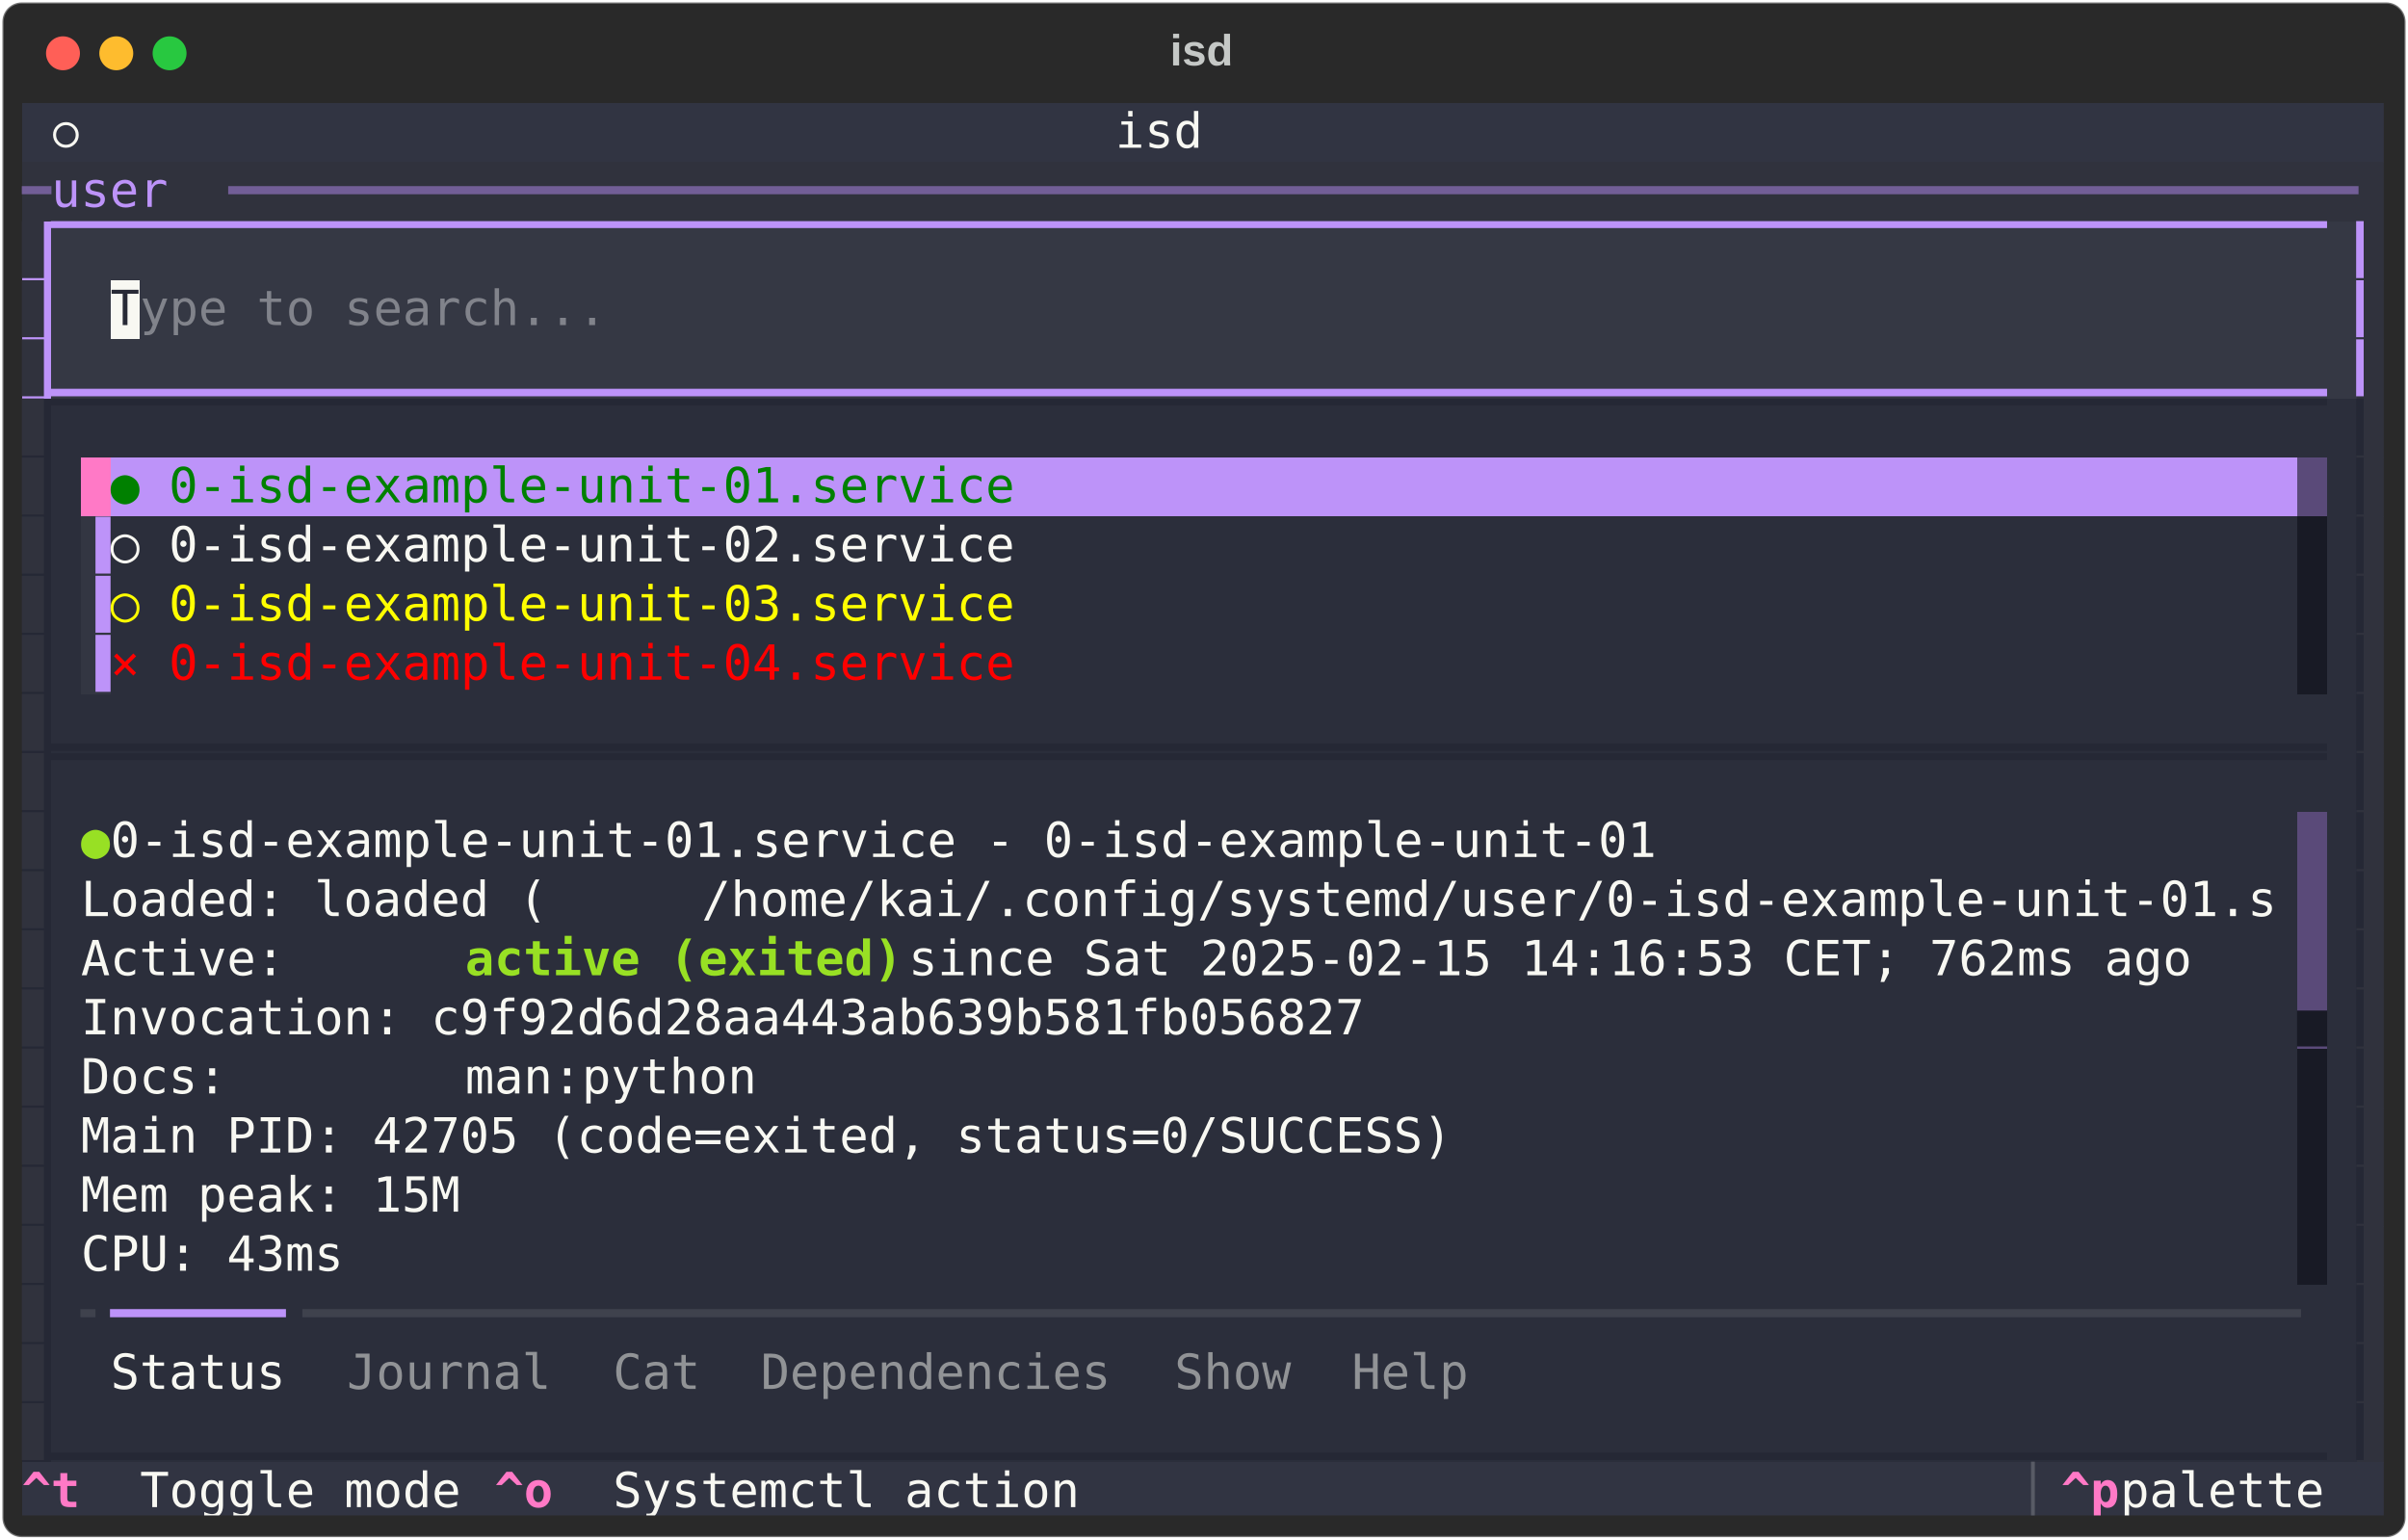
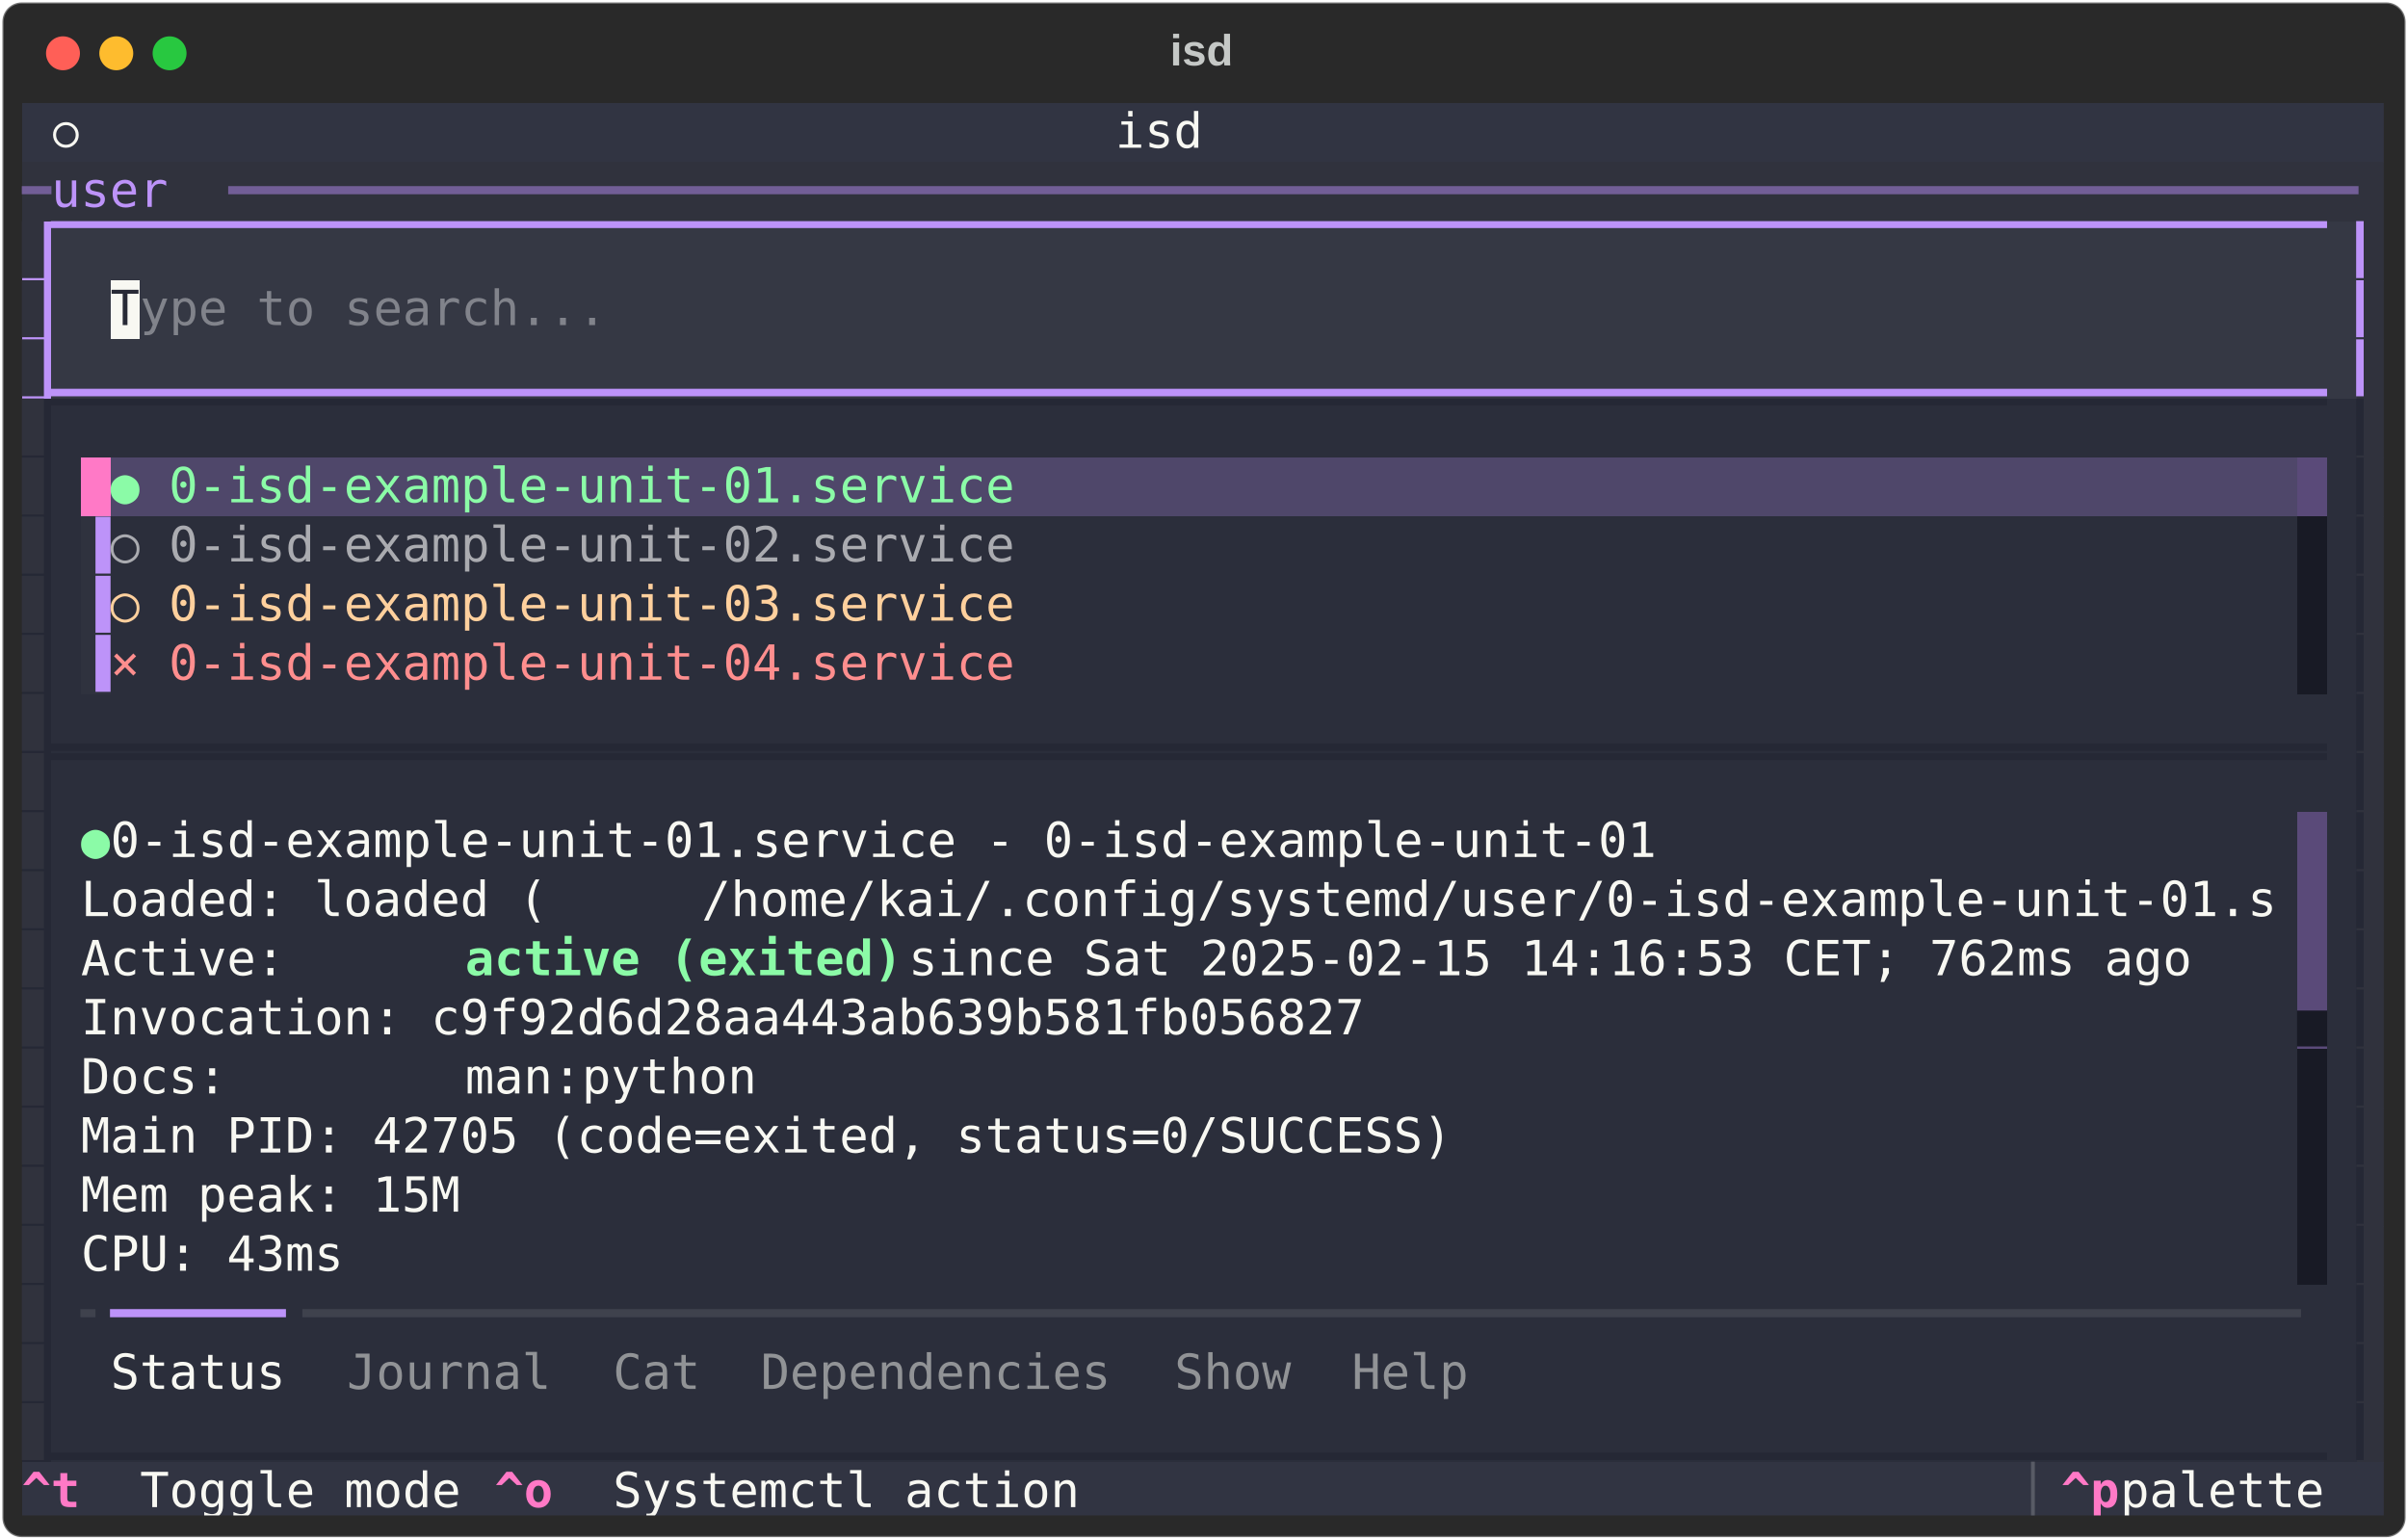
<svg xmlns="http://www.w3.org/2000/svg" class="rich-terminal" viewBox="0 0 994 635.6">
  <style>

    @font-face {
        font-family: "Fira Code";
        src: local("FiraCode-Regular"),
                url("https://cdnjs.cloudflare.com/ajax/libs/firacode/6.2.0/woff2/FiraCode-Regular.woff2") format("woff2"),
                url("https://cdnjs.cloudflare.com/ajax/libs/firacode/6.2.0/woff/FiraCode-Regular.woff") format("woff");
        font-style: normal;
        font-weight: 400;
    }
    @font-face {
        font-family: "Fira Code";
        src: local("FiraCode-Bold"),
                url("https://cdnjs.cloudflare.com/ajax/libs/firacode/6.2.0/woff2/FiraCode-Bold.woff2") format("woff2"),
                url("https://cdnjs.cloudflare.com/ajax/libs/firacode/6.2.0/woff/FiraCode-Bold.woff") format("woff");
        font-style: bold;
        font-weight: 700;
    }

    .terminal-matrix {
        font-family: Fira Code, monospace;
        font-size: 20px;
        line-height: 24.4px;
        font-variant-east-asian: full-width;
    }

    .terminal-title {
        font-size: 18px;
        font-weight: bold;
        font-family: arial;
    }

    .terminal-r1 { fill: #c5c8c6 }
.terminal-r2 { fill: #f8f8f2 }
.terminal-r3 { fill: #725e97 }
.terminal-r4 { fill: #bd93f9 }
.terminal-r5 { fill: #30323d }
.terminal-r6 { fill: #282a36 }
.terminal-r7 { fill: #81838b }
.terminal-r8 { fill: #252835 }
.terminal-r9 { fill: #ff79c6 }
- .terminal-r10 { fill: #008000 }
+ .terminal-r10 { fill: #8bfba7 }
.terminal-r11 { fill: #2b2e3b }
- .terminal-r12 { fill: #ffff00 }
- .terminal-r13 { fill: #ff0000 }
- .terminal-r14 { fill: #98e024;font-weight: bold }
- .terminal-r15 { fill: #181a25 }
- .terminal-r16 { fill: #3f424d }
- .terminal-r17 { fill: #919396 }
- .terminal-r18 { fill: #ff79c6;font-weight: bold }
- .terminal-r19 { fill: #585b65 }
+ .terminal-r12 { fill: #aaabb0 }
+ .terminal-r13 { fill: #ffd09d }
+ .terminal-r14 { fill: #ff8e8e }
+ .terminal-r15 { fill: #8bfba7;font-weight: bold }
+ .terminal-r16 { fill: #181a25 }
+ .terminal-r17 { fill: #3f424d }
+ .terminal-r18 { fill: #919396 }
+ .terminal-r19 { fill: #ff79c6;font-weight: bold }
+ .terminal-r20 { fill: #585b65 }
    </style>
  <defs>
    <clipPath id="terminal-clip-terminal">
      <rect x="0" y="0" width="975.0" height="584.6" />
    </clipPath>
    <clipPath id="terminal-line-0">
      <rect x="0" y="1.5" width="976" height="24.65" />
    </clipPath>
    <clipPath id="terminal-line-1">
      <rect x="0" y="25.9" width="976" height="24.65" />
    </clipPath>
    <clipPath id="terminal-line-2">
      <rect x="0" y="50.3" width="976" height="24.65" />
    </clipPath>
    <clipPath id="terminal-line-3">
      <rect x="0" y="74.7" width="976" height="24.65" />
    </clipPath>
    <clipPath id="terminal-line-4">
      <rect x="0" y="99.1" width="976" height="24.65" />
    </clipPath>
    <clipPath id="terminal-line-5">
      <rect x="0" y="123.5" width="976" height="24.65" />
    </clipPath>
    <clipPath id="terminal-line-6">
      <rect x="0" y="147.9" width="976" height="24.65" />
    </clipPath>
    <clipPath id="terminal-line-7">
      <rect x="0" y="172.3" width="976" height="24.65" />
    </clipPath>
    <clipPath id="terminal-line-8">
      <rect x="0" y="196.7" width="976" height="24.65" />
    </clipPath>
    <clipPath id="terminal-line-9">
      <rect x="0" y="221.1" width="976" height="24.65" />
    </clipPath>
    <clipPath id="terminal-line-10">
      <rect x="0" y="245.5" width="976" height="24.65" />
    </clipPath>
    <clipPath id="terminal-line-11">
      <rect x="0" y="269.9" width="976" height="24.65" />
    </clipPath>
    <clipPath id="terminal-line-12">
      <rect x="0" y="294.3" width="976" height="24.65" />
    </clipPath>
    <clipPath id="terminal-line-13">
      <rect x="0" y="318.7" width="976" height="24.65" />
    </clipPath>
    <clipPath id="terminal-line-14">
      <rect x="0" y="343.1" width="976" height="24.65" />
    </clipPath>
    <clipPath id="terminal-line-15">
      <rect x="0" y="367.5" width="976" height="24.65" />
    </clipPath>
    <clipPath id="terminal-line-16">
      <rect x="0" y="391.9" width="976" height="24.65" />
    </clipPath>
    <clipPath id="terminal-line-17">
      <rect x="0" y="416.3" width="976" height="24.65" />
    </clipPath>
    <clipPath id="terminal-line-18">
      <rect x="0" y="440.7" width="976" height="24.65" />
    </clipPath>
    <clipPath id="terminal-line-19">
      <rect x="0" y="465.1" width="976" height="24.65" />
    </clipPath>
    <clipPath id="terminal-line-20">
      <rect x="0" y="489.5" width="976" height="24.65" />
    </clipPath>
    <clipPath id="terminal-line-21">
      <rect x="0" y="513.9" width="976" height="24.65" />
    </clipPath>
    <clipPath id="terminal-line-22">
      <rect x="0" y="538.3" width="976" height="24.65" />
    </clipPath>
  </defs>
  <rect fill="#292929" stroke="rgba(255,255,255,0.35)" stroke-width="1" x="1" y="1" width="992" height="633.6" rx="8" />
  <text class="terminal-title" fill="#c5c8c6" text-anchor="middle" x="496" y="27">isd</text>
  <g transform="translate(26,22)">
    <circle cx="0" cy="0" r="7" fill="#ff5f57" />
    <circle cx="22" cy="0" r="7" fill="#febc2e" />
    <circle cx="44" cy="0" r="7" fill="#28c840" />
  </g>
  <g transform="translate(9, 41)" clip-path="url(#terminal-clip-terminal)">
    <rect fill="#313442" x="0" y="1.5" width="12.2" height="24.65" shape-rendering="crispEdges" />
    <rect fill="#313442" x="12.2" y="1.5" width="12.2" height="24.65" shape-rendering="crispEdges" />
    <rect fill="#313442" x="24.4" y="1.5" width="61" height="24.65" shape-rendering="crispEdges" />
    <rect fill="#313442" x="85.4" y="1.5" width="12.2" height="24.65" shape-rendering="crispEdges" />
    <rect fill="#313442" x="97.6" y="1.5" width="353.8" height="24.65" shape-rendering="crispEdges" />
    <rect fill="#313442" x="451.4" y="1.5" width="36.6" height="24.65" shape-rendering="crispEdges" />
    <rect fill="#313442" x="488" y="1.5" width="366" height="24.65" shape-rendering="crispEdges" />
    <rect fill="#313442" x="854" y="1.5" width="12.2" height="24.65" shape-rendering="crispEdges" />
    <rect fill="#313442" x="866.2" y="1.5" width="0" height="24.65" shape-rendering="crispEdges" />
    <rect fill="#313442" x="866.2" y="1.5" width="109.8" height="24.65" shape-rendering="crispEdges" />
    <rect fill="#30323d" x="0" y="25.9" width="12.2" height="24.65" shape-rendering="crispEdges" />
    <rect fill="#30323d" x="12.2" y="25.9" width="73.2" height="24.65" shape-rendering="crispEdges" />
    <rect fill="#30323d" x="85.4" y="25.9" width="890.6" height="24.65" shape-rendering="crispEdges" />
    <rect fill="#bd93f9" x="0" y="50.3" width="12.2" height="24.65" shape-rendering="crispEdges" />
    <rect fill="#353844" x="12.2" y="50.3" width="951.6" height="24.65" shape-rendering="crispEdges" />
    <rect fill="#30323d" x="963.8" y="50.3" width="12.2" height="24.65" shape-rendering="crispEdges" />
    <rect fill="#bd93f9" x="0" y="74.7" width="12.2" height="24.65" shape-rendering="crispEdges" />
    <rect fill="#353844" x="12.2" y="74.7" width="24.4" height="24.65" shape-rendering="crispEdges" />
    <rect fill="#f8f8f2" x="36.6" y="74.7" width="12.2" height="24.65" shape-rendering="crispEdges" />
    <rect fill="#353844" x="48.8" y="74.7" width="195.2" height="24.65" shape-rendering="crispEdges" />
    <rect fill="#353844" x="244" y="74.7" width="695.4" height="24.65" shape-rendering="crispEdges" />
    <rect fill="#353844" x="939.4" y="74.7" width="24.4" height="24.65" shape-rendering="crispEdges" />
    <rect fill="#30323d" x="963.8" y="74.7" width="12.2" height="24.65" shape-rendering="crispEdges" />
    <rect fill="#bd93f9" x="0" y="99.1" width="12.2" height="24.65" shape-rendering="crispEdges" />
    <rect fill="#353844" x="12.2" y="99.1" width="951.6" height="24.65" shape-rendering="crispEdges" />
    <rect fill="#30323d" x="963.8" y="99.1" width="12.2" height="24.65" shape-rendering="crispEdges" />
    <rect fill="#252835" x="0" y="123.5" width="12.2" height="24.65" shape-rendering="crispEdges" />
    <rect fill="#2b2e3b" x="12.2" y="123.5" width="951.6" height="24.65" shape-rendering="crispEdges" />
    <rect fill="#30323d" x="963.8" y="123.5" width="12.2" height="24.65" shape-rendering="crispEdges" />
    <rect fill="#252835" x="0" y="147.9" width="12.2" height="24.65" shape-rendering="crispEdges" />
    <rect fill="#2b2e3b" x="12.2" y="147.9" width="12.2" height="24.65" shape-rendering="crispEdges" />
    <rect fill="#ff79c6" x="24.4" y="147.9" width="12.2" height="24.65" shape-rendering="crispEdges" />
-     <rect fill="#bd93f9" x="36.6" y="147.9" width="390.4" height="24.65" shape-rendering="crispEdges" />
-     <rect fill="#bd93f9" x="427" y="147.9" width="512.4" height="24.65" shape-rendering="crispEdges" />
+     <rect fill="#4f476a" x="36.6" y="147.9" width="390.4" height="24.65" shape-rendering="crispEdges" />
+     <rect fill="#4f476a" x="427" y="147.9" width="512.4" height="24.65" shape-rendering="crispEdges" />
    <rect fill="#5a4a79" x="939.4" y="147.9" width="12.2" height="24.65" shape-rendering="crispEdges" />
    <rect fill="#2b2e3b" x="951.6" y="147.9" width="12.2" height="24.65" shape-rendering="crispEdges" />
    <rect fill="#30323d" x="963.8" y="147.9" width="12.2" height="24.65" shape-rendering="crispEdges" />
    <rect fill="#252835" x="0" y="172.3" width="12.2" height="24.65" shape-rendering="crispEdges" />
    <rect fill="#2b2e3b" x="12.2" y="172.3" width="12.2" height="24.65" shape-rendering="crispEdges" />
-     <rect fill="#333642" x="24.4" y="172.3" width="12.2" height="24.65" shape-rendering="crispEdges" />
+     <rect fill="#2f323e" x="24.4" y="172.3" width="12.2" height="24.65" shape-rendering="crispEdges" />
    <rect fill="#2b2e3b" x="36.6" y="172.3" width="390.4" height="24.65" shape-rendering="crispEdges" />
    <rect fill="#2b2e3b" x="427" y="172.3" width="512.4" height="24.65" shape-rendering="crispEdges" />
    <rect fill="#181a25" x="939.4" y="172.3" width="12.2" height="24.65" shape-rendering="crispEdges" />
    <rect fill="#2b2e3b" x="951.6" y="172.3" width="12.2" height="24.65" shape-rendering="crispEdges" />
    <rect fill="#30323d" x="963.8" y="172.3" width="12.2" height="24.65" shape-rendering="crispEdges" />
    <rect fill="#252835" x="0" y="196.7" width="12.2" height="24.65" shape-rendering="crispEdges" />
    <rect fill="#2b2e3b" x="12.2" y="196.7" width="12.2" height="24.65" shape-rendering="crispEdges" />
-     <rect fill="#333642" x="24.4" y="196.7" width="12.2" height="24.65" shape-rendering="crispEdges" />
+     <rect fill="#2f323e" x="24.4" y="196.7" width="12.2" height="24.65" shape-rendering="crispEdges" />
    <rect fill="#2b2e3b" x="36.6" y="196.7" width="390.4" height="24.65" shape-rendering="crispEdges" />
    <rect fill="#2b2e3b" x="427" y="196.7" width="512.4" height="24.65" shape-rendering="crispEdges" />
    <rect fill="#181a25" x="939.4" y="196.7" width="12.2" height="24.65" shape-rendering="crispEdges" />
    <rect fill="#2b2e3b" x="951.6" y="196.7" width="12.2" height="24.65" shape-rendering="crispEdges" />
    <rect fill="#30323d" x="963.8" y="196.7" width="12.2" height="24.65" shape-rendering="crispEdges" />
    <rect fill="#252835" x="0" y="221.1" width="12.2" height="24.65" shape-rendering="crispEdges" />
    <rect fill="#2b2e3b" x="12.2" y="221.1" width="12.2" height="24.65" shape-rendering="crispEdges" />
-     <rect fill="#333642" x="24.4" y="221.1" width="12.2" height="24.65" shape-rendering="crispEdges" />
+     <rect fill="#2f323e" x="24.4" y="221.1" width="12.2" height="24.65" shape-rendering="crispEdges" />
    <rect fill="#2b2e3b" x="36.6" y="221.1" width="390.4" height="24.65" shape-rendering="crispEdges" />
    <rect fill="#2b2e3b" x="427" y="221.1" width="512.4" height="24.65" shape-rendering="crispEdges" />
    <rect fill="#181a25" x="939.4" y="221.1" width="12.2" height="24.65" shape-rendering="crispEdges" />
    <rect fill="#2b2e3b" x="951.6" y="221.1" width="12.2" height="24.65" shape-rendering="crispEdges" />
    <rect fill="#30323d" x="963.8" y="221.1" width="12.2" height="24.65" shape-rendering="crispEdges" />
    <rect fill="#252835" x="0" y="245.5" width="12.2" height="24.65" shape-rendering="crispEdges" />
    <rect fill="#2b2e3b" x="12.2" y="245.5" width="951.6" height="24.65" shape-rendering="crispEdges" />
    <rect fill="#30323d" x="963.8" y="245.5" width="12.2" height="24.65" shape-rendering="crispEdges" />
    <rect fill="#252835" x="0" y="269.9" width="12.2" height="24.65" shape-rendering="crispEdges" />
    <rect fill="#2b2e3b" x="12.2" y="269.9" width="951.6" height="24.65" shape-rendering="crispEdges" />
    <rect fill="#30323d" x="963.8" y="269.9" width="12.2" height="24.65" shape-rendering="crispEdges" />
    <rect fill="#252835" x="0" y="294.3" width="12.2" height="24.65" shape-rendering="crispEdges" />
    <rect fill="#2b2e3b" x="12.2" y="294.3" width="12.2" height="24.65" shape-rendering="crispEdges" />
    <rect fill="#2b2e3b" x="24.4" y="294.3" width="12.2" height="24.65" shape-rendering="crispEdges" />
    <rect fill="#2b2e3b" x="36.6" y="294.3" width="902.8" height="24.65" shape-rendering="crispEdges" />
    <rect fill="#5a4a79" x="939.4" y="294.3" width="12.2" height="24.65" shape-rendering="crispEdges" />
    <rect fill="#2b2e3b" x="951.6" y="294.3" width="12.2" height="24.65" shape-rendering="crispEdges" />
    <rect fill="#30323d" x="963.8" y="294.3" width="12.2" height="24.65" shape-rendering="crispEdges" />
    <rect fill="#252835" x="0" y="318.7" width="12.2" height="24.65" shape-rendering="crispEdges" />
    <rect fill="#2b2e3b" x="12.2" y="318.7" width="12.2" height="24.65" shape-rendering="crispEdges" />
    <rect fill="#2b2e3b" x="24.4" y="318.7" width="256.2" height="24.65" shape-rendering="crispEdges" />
    <rect fill="#2b2e3b" x="280.6" y="318.7" width="658.8" height="24.65" shape-rendering="crispEdges" />
    <rect fill="#5a4a79" x="939.4" y="318.7" width="12.2" height="24.65" shape-rendering="crispEdges" />
    <rect fill="#2b2e3b" x="951.6" y="318.7" width="12.2" height="24.65" shape-rendering="crispEdges" />
    <rect fill="#30323d" x="963.8" y="318.7" width="12.2" height="24.65" shape-rendering="crispEdges" />
    <rect fill="#252835" x="0" y="343.1" width="12.2" height="24.65" shape-rendering="crispEdges" />
    <rect fill="#2b2e3b" x="12.2" y="343.1" width="12.2" height="24.65" shape-rendering="crispEdges" />
    <rect fill="#2b2e3b" x="24.4" y="343.1" width="158.6" height="24.65" shape-rendering="crispEdges" />
    <rect fill="#2b2e3b" x="183" y="343.1" width="183" height="24.65" shape-rendering="crispEdges" />
    <rect fill="#2b2e3b" x="366" y="343.1" width="573.4" height="24.65" shape-rendering="crispEdges" />
    <rect fill="#5a4a79" x="939.4" y="343.1" width="12.2" height="24.65" shape-rendering="crispEdges" />
    <rect fill="#2b2e3b" x="951.6" y="343.1" width="12.2" height="24.65" shape-rendering="crispEdges" />
    <rect fill="#30323d" x="963.8" y="343.1" width="12.2" height="24.65" shape-rendering="crispEdges" />
    <rect fill="#252835" x="0" y="367.5" width="12.2" height="24.65" shape-rendering="crispEdges" />
    <rect fill="#2b2e3b" x="12.2" y="367.5" width="12.2" height="24.65" shape-rendering="crispEdges" />
    <rect fill="#2b2e3b" x="24.4" y="367.5" width="915" height="24.65" shape-rendering="crispEdges" />
    <rect fill="#5a4a79" x="939.4" y="367.5" width="12.2" height="24.65" shape-rendering="crispEdges" />
    <rect fill="#2b2e3b" x="951.6" y="367.5" width="12.2" height="24.65" shape-rendering="crispEdges" />
    <rect fill="#30323d" x="963.8" y="367.5" width="12.2" height="24.65" shape-rendering="crispEdges" />
    <rect fill="#252835" x="0" y="391.9" width="12.2" height="24.65" shape-rendering="crispEdges" />
    <rect fill="#2b2e3b" x="12.2" y="391.9" width="12.2" height="24.65" shape-rendering="crispEdges" />
    <rect fill="#2b2e3b" x="24.4" y="391.9" width="158.6" height="24.65" shape-rendering="crispEdges" />
    <rect fill="#2b2e3b" x="183" y="391.9" width="122" height="24.65" shape-rendering="crispEdges" />
    <rect fill="#2b2e3b" x="305" y="391.9" width="634.4" height="24.65" shape-rendering="crispEdges" />
    <rect fill="#181a25" x="939.4" y="391.9" width="12.2" height="24.65" shape-rendering="crispEdges" />
    <rect fill="#2b2e3b" x="951.6" y="391.9" width="12.2" height="24.65" shape-rendering="crispEdges" />
    <rect fill="#30323d" x="963.8" y="391.9" width="12.2" height="24.65" shape-rendering="crispEdges" />
    <rect fill="#252835" x="0" y="416.3" width="12.2" height="24.65" shape-rendering="crispEdges" />
    <rect fill="#2b2e3b" x="12.2" y="416.3" width="12.2" height="24.65" shape-rendering="crispEdges" />
    <rect fill="#2b2e3b" x="24.4" y="416.3" width="915" height="24.65" shape-rendering="crispEdges" />
    <rect fill="#181a25" x="939.4" y="416.3" width="12.2" height="24.65" shape-rendering="crispEdges" />
    <rect fill="#2b2e3b" x="951.6" y="416.3" width="12.2" height="24.65" shape-rendering="crispEdges" />
    <rect fill="#30323d" x="963.8" y="416.3" width="12.2" height="24.65" shape-rendering="crispEdges" />
    <rect fill="#252835" x="0" y="440.7" width="12.2" height="24.65" shape-rendering="crispEdges" />
    <rect fill="#2b2e3b" x="12.2" y="440.7" width="12.2" height="24.65" shape-rendering="crispEdges" />
    <rect fill="#2b2e3b" x="24.4" y="440.7" width="915" height="24.65" shape-rendering="crispEdges" />
    <rect fill="#181a25" x="939.4" y="440.7" width="12.2" height="24.65" shape-rendering="crispEdges" />
    <rect fill="#2b2e3b" x="951.6" y="440.7" width="12.2" height="24.65" shape-rendering="crispEdges" />
    <rect fill="#30323d" x="963.8" y="440.7" width="12.2" height="24.65" shape-rendering="crispEdges" />
    <rect fill="#252835" x="0" y="465.1" width="12.2" height="24.65" shape-rendering="crispEdges" />
    <rect fill="#2b2e3b" x="12.2" y="465.1" width="12.2" height="24.65" shape-rendering="crispEdges" />
    <rect fill="#2b2e3b" x="24.4" y="465.1" width="915" height="24.65" shape-rendering="crispEdges" />
    <rect fill="#181a25" x="939.4" y="465.1" width="12.2" height="24.65" shape-rendering="crispEdges" />
    <rect fill="#2b2e3b" x="951.6" y="465.1" width="12.2" height="24.65" shape-rendering="crispEdges" />
    <rect fill="#30323d" x="963.8" y="465.1" width="12.2" height="24.65" shape-rendering="crispEdges" />
    <rect fill="#252835" x="0" y="489.5" width="12.2" height="24.65" shape-rendering="crispEdges" />
    <rect fill="#2b2e3b" x="12.2" y="489.5" width="12.2" height="24.65" shape-rendering="crispEdges" />
    <rect fill="#2b2e3b" x="24.4" y="489.5" width="12.2" height="24.65" shape-rendering="crispEdges" />
    <rect fill="#2b2e3b" x="36.6" y="489.5" width="73.2" height="24.65" shape-rendering="crispEdges" />
    <rect fill="#2b2e3b" x="109.8" y="489.5" width="841.8" height="24.65" shape-rendering="crispEdges" />
    <rect fill="#2b2e3b" x="951.6" y="489.5" width="12.2" height="24.65" shape-rendering="crispEdges" />
    <rect fill="#30323d" x="963.8" y="489.5" width="12.2" height="24.65" shape-rendering="crispEdges" />
    <rect fill="#252835" x="0" y="513.9" width="12.2" height="24.65" shape-rendering="crispEdges" />
    <rect fill="#2b2e3b" x="12.2" y="513.9" width="24.4" height="24.65" shape-rendering="crispEdges" />
    <rect fill="#2b2e3b" x="36.6" y="513.9" width="73.2" height="24.65" shape-rendering="crispEdges" />
    <rect fill="#2b2e3b" x="109.8" y="513.9" width="24.4" height="24.65" shape-rendering="crispEdges" />
    <rect fill="#2b2e3b" x="134.2" y="513.9" width="85.4" height="24.65" shape-rendering="crispEdges" />
    <rect fill="#2b2e3b" x="219.6" y="513.9" width="24.4" height="24.65" shape-rendering="crispEdges" />
    <rect fill="#2b2e3b" x="244" y="513.9" width="36.6" height="24.65" shape-rendering="crispEdges" />
    <rect fill="#2b2e3b" x="280.6" y="513.9" width="24.4" height="24.65" shape-rendering="crispEdges" />
    <rect fill="#2b2e3b" x="305" y="513.9" width="146.4" height="24.65" shape-rendering="crispEdges" />
    <rect fill="#2b2e3b" x="451.4" y="513.9" width="24.4" height="24.65" shape-rendering="crispEdges" />
    <rect fill="#2b2e3b" x="475.8" y="513.9" width="48.8" height="24.65" shape-rendering="crispEdges" />
    <rect fill="#2b2e3b" x="524.6" y="513.9" width="24.4" height="24.65" shape-rendering="crispEdges" />
    <rect fill="#2b2e3b" x="549" y="513.9" width="48.8" height="24.65" shape-rendering="crispEdges" />
    <rect fill="#2b2e3b" x="597.8" y="513.9" width="366" height="24.65" shape-rendering="crispEdges" />
    <rect fill="#30323d" x="963.8" y="513.9" width="12.2" height="24.65" shape-rendering="crispEdges" />
    <rect fill="#252835" x="0" y="538.3" width="12.2" height="24.65" shape-rendering="crispEdges" />
    <rect fill="#2b2e3b" x="12.2" y="538.3" width="951.6" height="24.65" shape-rendering="crispEdges" />
    <rect fill="#30323d" x="963.8" y="538.3" width="12.2" height="24.65" shape-rendering="crispEdges" />
    <rect fill="#313442" x="0" y="562.7" width="48.8" height="24.65" shape-rendering="crispEdges" />
    <rect fill="#313442" x="48.8" y="562.7" width="146.4" height="24.65" shape-rendering="crispEdges" />
    <rect fill="#313442" x="195.2" y="562.7" width="48.8" height="24.65" shape-rendering="crispEdges" />
    <rect fill="#313442" x="244" y="562.7" width="207.4" height="24.65" shape-rendering="crispEdges" />
    <rect fill="#313442" x="451.4" y="562.7" width="378.2" height="24.65" shape-rendering="crispEdges" />
    <rect fill="#313442" x="829.6" y="562.7" width="12.2" height="24.65" shape-rendering="crispEdges" />
    <rect fill="#313442" x="841.8" y="562.7" width="24.4" height="24.65" shape-rendering="crispEdges" />
    <rect fill="#313442" x="866.2" y="562.7" width="97.6" height="24.65" shape-rendering="crispEdges" />
    <rect fill="#313442" x="963.8" y="562.7" width="12.2" height="24.65" shape-rendering="crispEdges" />
    <g class="terminal-matrix">
      <text class="terminal-r2" x="12.2" y="20" textLength="12.2" clip-path="url(#terminal-line-0)">⭘</text>
      <text class="terminal-r2" x="451.4" y="20" textLength="36.6" clip-path="url(#terminal-line-0)">isd</text>
      <text class="terminal-r1" x="976" y="20" textLength="12.2" clip-path="url(#terminal-line-0)">
</text>
      <text class="terminal-r3" x="0" y="44.4" textLength="12.2" clip-path="url(#terminal-line-1)">━</text>
      <text class="terminal-r4" x="12.2" y="44.4" textLength="73.2" clip-path="url(#terminal-line-1)"> user </text>
      <text class="terminal-r3" x="85.4" y="44.4" textLength="890.6" clip-path="url(#terminal-line-1)">━━━━━━━━━━━━━━━━━━━━━━━━━━━━━━━━━━━━━━━━━━━━━━━━━━━━━━━━━━━━━━━━━━━━━━━━━</text>
      <text class="terminal-r1" x="976" y="44.4" textLength="12.2" clip-path="url(#terminal-line-1)">
</text>
      <text class="terminal-r5" x="0" y="68.8" textLength="12.2" clip-path="url(#terminal-line-2)">▊</text>
      <text class="terminal-r4" x="12.2" y="68.8" textLength="951.6" clip-path="url(#terminal-line-2)">▔▔▔▔▔▔▔▔▔▔▔▔▔▔▔▔▔▔▔▔▔▔▔▔▔▔▔▔▔▔▔▔▔▔▔▔▔▔▔▔▔▔▔▔▔▔▔▔▔▔▔▔▔▔▔▔▔▔▔▔▔▔▔▔▔▔▔▔▔▔▔▔▔▔▔▔▔▔</text>
      <text class="terminal-r4" x="963.8" y="68.8" textLength="12.2" clip-path="url(#terminal-line-2)">▎</text>
      <text class="terminal-r1" x="976" y="68.8" textLength="12.2" clip-path="url(#terminal-line-2)">
</text>
      <text class="terminal-r5" x="0" y="93.2" textLength="12.2" clip-path="url(#terminal-line-3)">▊</text>
      <text class="terminal-r6" x="36.6" y="93.2" textLength="12.2" clip-path="url(#terminal-line-3)">T</text>
      <text class="terminal-r7" x="48.8" y="93.2" textLength="195.2" clip-path="url(#terminal-line-3)">ype to search...</text>
      <text class="terminal-r4" x="963.8" y="93.2" textLength="12.2" clip-path="url(#terminal-line-3)">▎</text>
      <text class="terminal-r1" x="976" y="93.2" textLength="12.2" clip-path="url(#terminal-line-3)">
</text>
      <text class="terminal-r5" x="0" y="117.6" textLength="12.2" clip-path="url(#terminal-line-4)">▊</text>
      <text class="terminal-r4" x="12.2" y="117.6" textLength="951.6" clip-path="url(#terminal-line-4)">▁▁▁▁▁▁▁▁▁▁▁▁▁▁▁▁▁▁▁▁▁▁▁▁▁▁▁▁▁▁▁▁▁▁▁▁▁▁▁▁▁▁▁▁▁▁▁▁▁▁▁▁▁▁▁▁▁▁▁▁▁▁▁▁▁▁▁▁▁▁▁▁▁▁▁▁▁▁</text>
      <text class="terminal-r4" x="963.8" y="117.6" textLength="12.2" clip-path="url(#terminal-line-4)">▎</text>
      <text class="terminal-r1" x="976" y="117.6" textLength="12.2" clip-path="url(#terminal-line-4)">
</text>
      <text class="terminal-r5" x="0" y="142" textLength="12.2" clip-path="url(#terminal-line-5)">▊</text>
      <text class="terminal-r8" x="12.2" y="142" textLength="951.6" clip-path="url(#terminal-line-5)">▔▔▔▔▔▔▔▔▔▔▔▔▔▔▔▔▔▔▔▔▔▔▔▔▔▔▔▔▔▔▔▔▔▔▔▔▔▔▔▔▔▔▔▔▔▔▔▔▔▔▔▔▔▔▔▔▔▔▔▔▔▔▔▔▔▔▔▔▔▔▔▔▔▔▔▔▔▔</text>
      <text class="terminal-r8" x="963.8" y="142" textLength="12.2" clip-path="url(#terminal-line-5)">▎</text>
      <text class="terminal-r1" x="976" y="142" textLength="12.2" clip-path="url(#terminal-line-5)">
</text>
      <text class="terminal-r5" x="0" y="166.4" textLength="12.2" clip-path="url(#terminal-line-6)">▊</text>
      <text class="terminal-r9" x="24.4" y="166.4" textLength="12.2" clip-path="url(#terminal-line-6)">▐</text>
      <text class="terminal-r10" x="36.6" y="166.4" textLength="390.4" clip-path="url(#terminal-line-6)"> ● 0-isd-example-unit-01.service</text>
      <text class="terminal-r8" x="963.8" y="166.4" textLength="12.2" clip-path="url(#terminal-line-6)">▎</text>
      <text class="terminal-r1" x="976" y="166.4" textLength="12.2" clip-path="url(#terminal-line-6)">
</text>
      <text class="terminal-r5" x="0" y="190.8" textLength="12.2" clip-path="url(#terminal-line-7)">▊</text>
      <text class="terminal-r4" x="24.4" y="190.8" textLength="12.2" clip-path="url(#terminal-line-7)">▐</text>
-       <text class="terminal-r2" x="36.6" y="190.8" textLength="390.4" clip-path="url(#terminal-line-7)"> ○ 0-isd-example-unit-02.service</text>
+       <text class="terminal-r12" x="36.6" y="190.8" textLength="390.4" clip-path="url(#terminal-line-7)"> ○ 0-isd-example-unit-02.service</text>
      <text class="terminal-r8" x="963.8" y="190.8" textLength="12.2" clip-path="url(#terminal-line-7)">▎</text>
      <text class="terminal-r1" x="976" y="190.8" textLength="12.2" clip-path="url(#terminal-line-7)">
</text>
      <text class="terminal-r5" x="0" y="215.2" textLength="12.2" clip-path="url(#terminal-line-8)">▊</text>
      <text class="terminal-r4" x="24.4" y="215.2" textLength="12.2" clip-path="url(#terminal-line-8)">▐</text>
-       <text class="terminal-r12" x="36.6" y="215.2" textLength="390.4" clip-path="url(#terminal-line-8)"> ○ 0-isd-example-unit-03.service</text>
+       <text class="terminal-r13" x="36.6" y="215.2" textLength="390.4" clip-path="url(#terminal-line-8)"> ○ 0-isd-example-unit-03.service</text>
      <text class="terminal-r8" x="963.8" y="215.2" textLength="12.2" clip-path="url(#terminal-line-8)">▎</text>
      <text class="terminal-r1" x="976" y="215.2" textLength="12.2" clip-path="url(#terminal-line-8)">
</text>
      <text class="terminal-r5" x="0" y="239.6" textLength="12.2" clip-path="url(#terminal-line-9)">▊</text>
      <text class="terminal-r4" x="24.4" y="239.6" textLength="12.2" clip-path="url(#terminal-line-9)">▐</text>
-       <text class="terminal-r13" x="36.6" y="239.6" textLength="390.4" clip-path="url(#terminal-line-9)"> × 0-isd-example-unit-04.service</text>
+       <text class="terminal-r14" x="36.6" y="239.6" textLength="390.4" clip-path="url(#terminal-line-9)"> × 0-isd-example-unit-04.service</text>
      <text class="terminal-r8" x="963.8" y="239.6" textLength="12.2" clip-path="url(#terminal-line-9)">▎</text>
      <text class="terminal-r1" x="976" y="239.6" textLength="12.2" clip-path="url(#terminal-line-9)">
</text>
      <text class="terminal-r5" x="0" y="264" textLength="12.2" clip-path="url(#terminal-line-10)">▊</text>
      <text class="terminal-r8" x="12.2" y="264" textLength="951.6" clip-path="url(#terminal-line-10)">▁▁▁▁▁▁▁▁▁▁▁▁▁▁▁▁▁▁▁▁▁▁▁▁▁▁▁▁▁▁▁▁▁▁▁▁▁▁▁▁▁▁▁▁▁▁▁▁▁▁▁▁▁▁▁▁▁▁▁▁▁▁▁▁▁▁▁▁▁▁▁▁▁▁▁▁▁▁</text>
      <text class="terminal-r8" x="963.8" y="264" textLength="12.2" clip-path="url(#terminal-line-10)">▎</text>
      <text class="terminal-r1" x="976" y="264" textLength="12.2" clip-path="url(#terminal-line-10)">
</text>
      <text class="terminal-r5" x="0" y="288.4" textLength="12.2" clip-path="url(#terminal-line-11)">▊</text>
      <text class="terminal-r8" x="12.2" y="288.4" textLength="951.6" clip-path="url(#terminal-line-11)">▔▔▔▔▔▔▔▔▔▔▔▔▔▔▔▔▔▔▔▔▔▔▔▔▔▔▔▔▔▔▔▔▔▔▔▔▔▔▔▔▔▔▔▔▔▔▔▔▔▔▔▔▔▔▔▔▔▔▔▔▔▔▔▔▔▔▔▔▔▔▔▔▔▔▔▔▔▔</text>
      <text class="terminal-r8" x="963.8" y="288.4" textLength="12.2" clip-path="url(#terminal-line-11)">▎</text>
      <text class="terminal-r1" x="976" y="288.4" textLength="12.2" clip-path="url(#terminal-line-11)">
</text>
      <text class="terminal-r5" x="0" y="312.8" textLength="12.2" clip-path="url(#terminal-line-12)">▊</text>
-       <text class="terminal-r14" x="24.4" y="312.8" textLength="12.2" clip-path="url(#terminal-line-12)">●</text>
+       <text class="terminal-r15" x="24.4" y="312.8" textLength="12.2" clip-path="url(#terminal-line-12)">●</text>
      <text class="terminal-r2" x="36.6" y="312.8" textLength="902.8" clip-path="url(#terminal-line-12)"> 0-isd-example-unit-01.service - 0-isd-example-unit-01                    </text>
      <text class="terminal-r8" x="963.8" y="312.8" textLength="12.2" clip-path="url(#terminal-line-12)">▎</text>
      <text class="terminal-r1" x="976" y="312.8" textLength="12.2" clip-path="url(#terminal-line-12)">
</text>
      <text class="terminal-r5" x="0" y="337.2" textLength="12.2" clip-path="url(#terminal-line-13)">▊</text>
      <text class="terminal-r2" x="24.4" y="337.2" textLength="256.2" clip-path="url(#terminal-line-13)">     Loaded: loaded (</text>
      <text class="terminal-r2" x="280.6" y="337.2" textLength="658.8" clip-path="url(#terminal-line-13)">/home/kai/.config/systemd/user/0-isd-example-unit-01.s</text>
      <text class="terminal-r8" x="963.8" y="337.2" textLength="12.2" clip-path="url(#terminal-line-13)">▎</text>
      <text class="terminal-r1" x="976" y="337.2" textLength="12.2" clip-path="url(#terminal-line-13)">
</text>
      <text class="terminal-r5" x="0" y="361.6" textLength="12.2" clip-path="url(#terminal-line-14)">▊</text>
      <text class="terminal-r2" x="24.4" y="361.6" textLength="158.6" clip-path="url(#terminal-line-14)">     Active: </text>
-       <text class="terminal-r14" x="183" y="361.6" textLength="183" clip-path="url(#terminal-line-14)">active (exited)</text>
+       <text class="terminal-r15" x="183" y="361.6" textLength="183" clip-path="url(#terminal-line-14)">active (exited)</text>
      <text class="terminal-r2" x="366" y="361.6" textLength="573.4" clip-path="url(#terminal-line-14)"> since Sat 2025-02-15 14:16:53 CET; 762ms ago  </text>
      <text class="terminal-r8" x="963.8" y="361.6" textLength="12.2" clip-path="url(#terminal-line-14)">▎</text>
      <text class="terminal-r1" x="976" y="361.6" textLength="12.2" clip-path="url(#terminal-line-14)">
</text>
      <text class="terminal-r5" x="0" y="386" textLength="12.2" clip-path="url(#terminal-line-15)">▊</text>
      <text class="terminal-r2" x="24.4" y="386" textLength="915" clip-path="url(#terminal-line-15)"> Invocation: c9f92d6d28aa443ab639b581fb056827                              </text>
-       <text class="terminal-r15" x="939.4" y="386" textLength="12.2" clip-path="url(#terminal-line-15)">▅</text>
+       <text class="terminal-r16" x="939.4" y="386" textLength="12.2" clip-path="url(#terminal-line-15)">▅</text>
      <text class="terminal-r8" x="963.8" y="386" textLength="12.2" clip-path="url(#terminal-line-15)">▎</text>
      <text class="terminal-r1" x="976" y="386" textLength="12.2" clip-path="url(#terminal-line-15)">
</text>
      <text class="terminal-r5" x="0" y="410.4" textLength="12.2" clip-path="url(#terminal-line-16)">▊</text>
      <text class="terminal-r2" x="24.4" y="410.4" textLength="158.6" clip-path="url(#terminal-line-16)">       Docs: </text>
      <text class="terminal-r2" x="183" y="410.4" textLength="122" clip-path="url(#terminal-line-16)">man:python</text>
      <text class="terminal-r8" x="963.8" y="410.4" textLength="12.2" clip-path="url(#terminal-line-16)">▎</text>
      <text class="terminal-r1" x="976" y="410.4" textLength="12.2" clip-path="url(#terminal-line-16)">
</text>
      <text class="terminal-r5" x="0" y="434.8" textLength="12.2" clip-path="url(#terminal-line-17)">▊</text>
      <text class="terminal-r2" x="24.4" y="434.8" textLength="915" clip-path="url(#terminal-line-17)">   Main PID: 42705 (code=exited, status=0/SUCCESS)                         </text>
      <text class="terminal-r8" x="963.8" y="434.8" textLength="12.2" clip-path="url(#terminal-line-17)">▎</text>
      <text class="terminal-r1" x="976" y="434.8" textLength="12.2" clip-path="url(#terminal-line-17)">
</text>
      <text class="terminal-r5" x="0" y="459.2" textLength="12.2" clip-path="url(#terminal-line-18)">▊</text>
      <text class="terminal-r2" x="24.4" y="459.2" textLength="915" clip-path="url(#terminal-line-18)">   Mem peak: 15M                                                           </text>
      <text class="terminal-r8" x="963.8" y="459.2" textLength="12.2" clip-path="url(#terminal-line-18)">▎</text>
      <text class="terminal-r1" x="976" y="459.2" textLength="12.2" clip-path="url(#terminal-line-18)">
</text>
      <text class="terminal-r5" x="0" y="483.6" textLength="12.2" clip-path="url(#terminal-line-19)">▊</text>
      <text class="terminal-r2" x="24.4" y="483.6" textLength="915" clip-path="url(#terminal-line-19)">        CPU: 43ms                                                          </text>
      <text class="terminal-r8" x="963.8" y="483.6" textLength="12.2" clip-path="url(#terminal-line-19)">▎</text>
      <text class="terminal-r1" x="976" y="483.6" textLength="12.2" clip-path="url(#terminal-line-19)">
</text>
      <text class="terminal-r5" x="0" y="508" textLength="12.2" clip-path="url(#terminal-line-20)">▊</text>
-       <text class="terminal-r16" x="24.4" y="508" textLength="12.2" clip-path="url(#terminal-line-20)">╸</text>
+       <text class="terminal-r17" x="24.4" y="508" textLength="12.2" clip-path="url(#terminal-line-20)">╸</text>
      <text class="terminal-r4" x="36.6" y="508" textLength="73.2" clip-path="url(#terminal-line-20)">━━━━━━</text>
-       <text class="terminal-r16" x="109.8" y="508" textLength="841.8" clip-path="url(#terminal-line-20)">╺━━━━━━━━━━━━━━━━━━━━━━━━━━━━━━━━━━━━━━━━━━━━━━━━━━━━━━━━━━━━━━━━━━━━</text>
+       <text class="terminal-r17" x="109.8" y="508" textLength="841.8" clip-path="url(#terminal-line-20)">╺━━━━━━━━━━━━━━━━━━━━━━━━━━━━━━━━━━━━━━━━━━━━━━━━━━━━━━━━━━━━━━━━━━━━</text>
      <text class="terminal-r8" x="963.8" y="508" textLength="12.2" clip-path="url(#terminal-line-20)">▎</text>
      <text class="terminal-r1" x="976" y="508" textLength="12.2" clip-path="url(#terminal-line-20)">
</text>
      <text class="terminal-r5" x="0" y="532.4" textLength="12.2" clip-path="url(#terminal-line-21)">▊</text>
      <text class="terminal-r2" x="36.6" y="532.4" textLength="73.2" clip-path="url(#terminal-line-21)">Status</text>
-       <text class="terminal-r17" x="134.2" y="532.4" textLength="85.4" clip-path="url(#terminal-line-21)">Journal</text>
-       <text class="terminal-r17" x="244" y="532.4" textLength="36.6" clip-path="url(#terminal-line-21)">Cat</text>
-       <text class="terminal-r17" x="305" y="532.4" textLength="146.4" clip-path="url(#terminal-line-21)">Dependencies</text>
-       <text class="terminal-r17" x="475.8" y="532.4" textLength="48.8" clip-path="url(#terminal-line-21)">Show</text>
-       <text class="terminal-r17" x="549" y="532.4" textLength="48.8" clip-path="url(#terminal-line-21)">Help</text>
+       <text class="terminal-r18" x="134.2" y="532.4" textLength="85.4" clip-path="url(#terminal-line-21)">Journal</text>
+       <text class="terminal-r18" x="244" y="532.4" textLength="36.6" clip-path="url(#terminal-line-21)">Cat</text>
+       <text class="terminal-r18" x="305" y="532.4" textLength="146.4" clip-path="url(#terminal-line-21)">Dependencies</text>
+       <text class="terminal-r18" x="475.8" y="532.4" textLength="48.8" clip-path="url(#terminal-line-21)">Show</text>
+       <text class="terminal-r18" x="549" y="532.4" textLength="48.8" clip-path="url(#terminal-line-21)">Help</text>
      <text class="terminal-r8" x="963.8" y="532.4" textLength="12.2" clip-path="url(#terminal-line-21)">▎</text>
      <text class="terminal-r1" x="976" y="532.4" textLength="12.2" clip-path="url(#terminal-line-21)">
</text>
      <text class="terminal-r5" x="0" y="556.8" textLength="12.2" clip-path="url(#terminal-line-22)">▊</text>
      <text class="terminal-r8" x="12.2" y="556.8" textLength="951.6" clip-path="url(#terminal-line-22)">▁▁▁▁▁▁▁▁▁▁▁▁▁▁▁▁▁▁▁▁▁▁▁▁▁▁▁▁▁▁▁▁▁▁▁▁▁▁▁▁▁▁▁▁▁▁▁▁▁▁▁▁▁▁▁▁▁▁▁▁▁▁▁▁▁▁▁▁▁▁▁▁▁▁▁▁▁▁</text>
      <text class="terminal-r8" x="963.8" y="556.8" textLength="12.2" clip-path="url(#terminal-line-22)">▎</text>
      <text class="terminal-r1" x="976" y="556.8" textLength="12.2" clip-path="url(#terminal-line-22)">
</text>
-       <text class="terminal-r18" x="0" y="581.2" textLength="48.8" clip-path="url(#terminal-line-23)"> ^t </text>
+       <text class="terminal-r19" x="0" y="581.2" textLength="48.8" clip-path="url(#terminal-line-23)"> ^t </text>
      <text class="terminal-r2" x="48.8" y="581.2" textLength="146.4" clip-path="url(#terminal-line-23)">Toggle mode </text>
-       <text class="terminal-r18" x="195.2" y="581.2" textLength="48.8" clip-path="url(#terminal-line-23)"> ^o </text>
+       <text class="terminal-r19" x="195.2" y="581.2" textLength="48.8" clip-path="url(#terminal-line-23)"> ^o </text>
      <text class="terminal-r2" x="244" y="581.2" textLength="207.4" clip-path="url(#terminal-line-23)">Systemctl action </text>
-       <text class="terminal-r19" x="829.6" y="581.2" textLength="12.2" clip-path="url(#terminal-line-23)">▏</text>
-       <text class="terminal-r18" x="841.8" y="581.2" textLength="24.4" clip-path="url(#terminal-line-23)">^p</text>
+       <text class="terminal-r20" x="829.6" y="581.2" textLength="12.2" clip-path="url(#terminal-line-23)">▏</text>
+       <text class="terminal-r19" x="841.8" y="581.2" textLength="24.4" clip-path="url(#terminal-line-23)">^p</text>
      <text class="terminal-r2" x="866.2" y="581.2" textLength="97.6" clip-path="url(#terminal-line-23)"> palette</text>
    </g>
  </g>
</svg>
